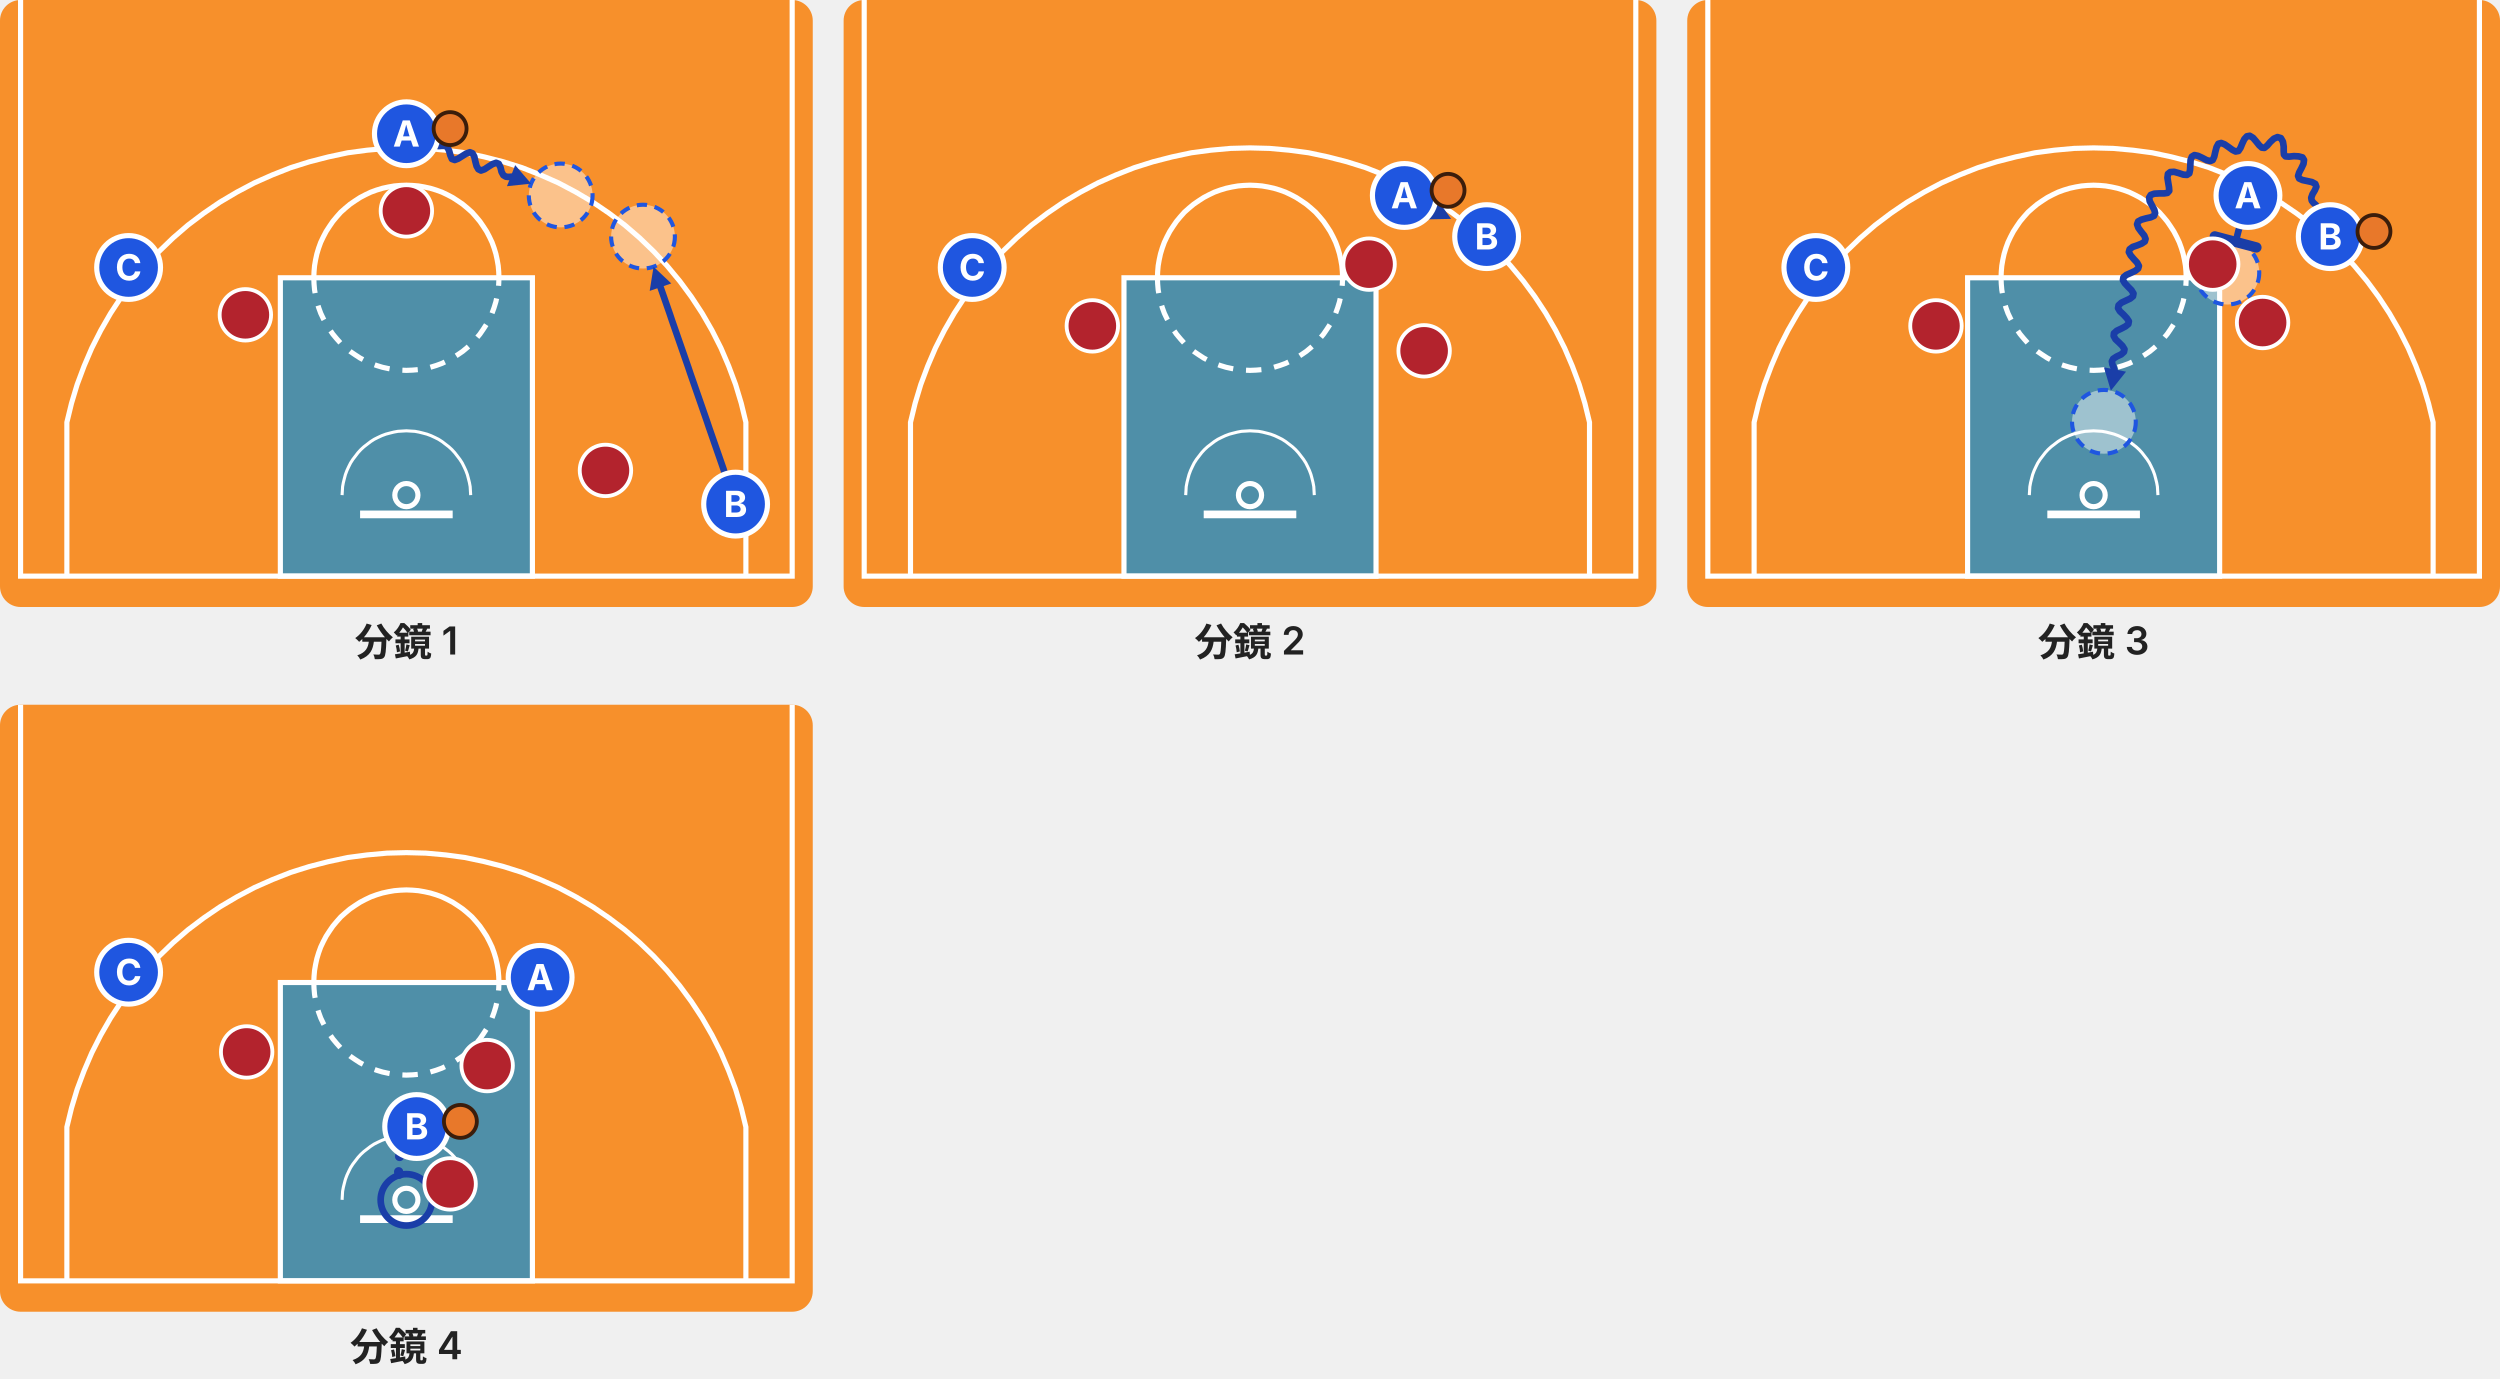
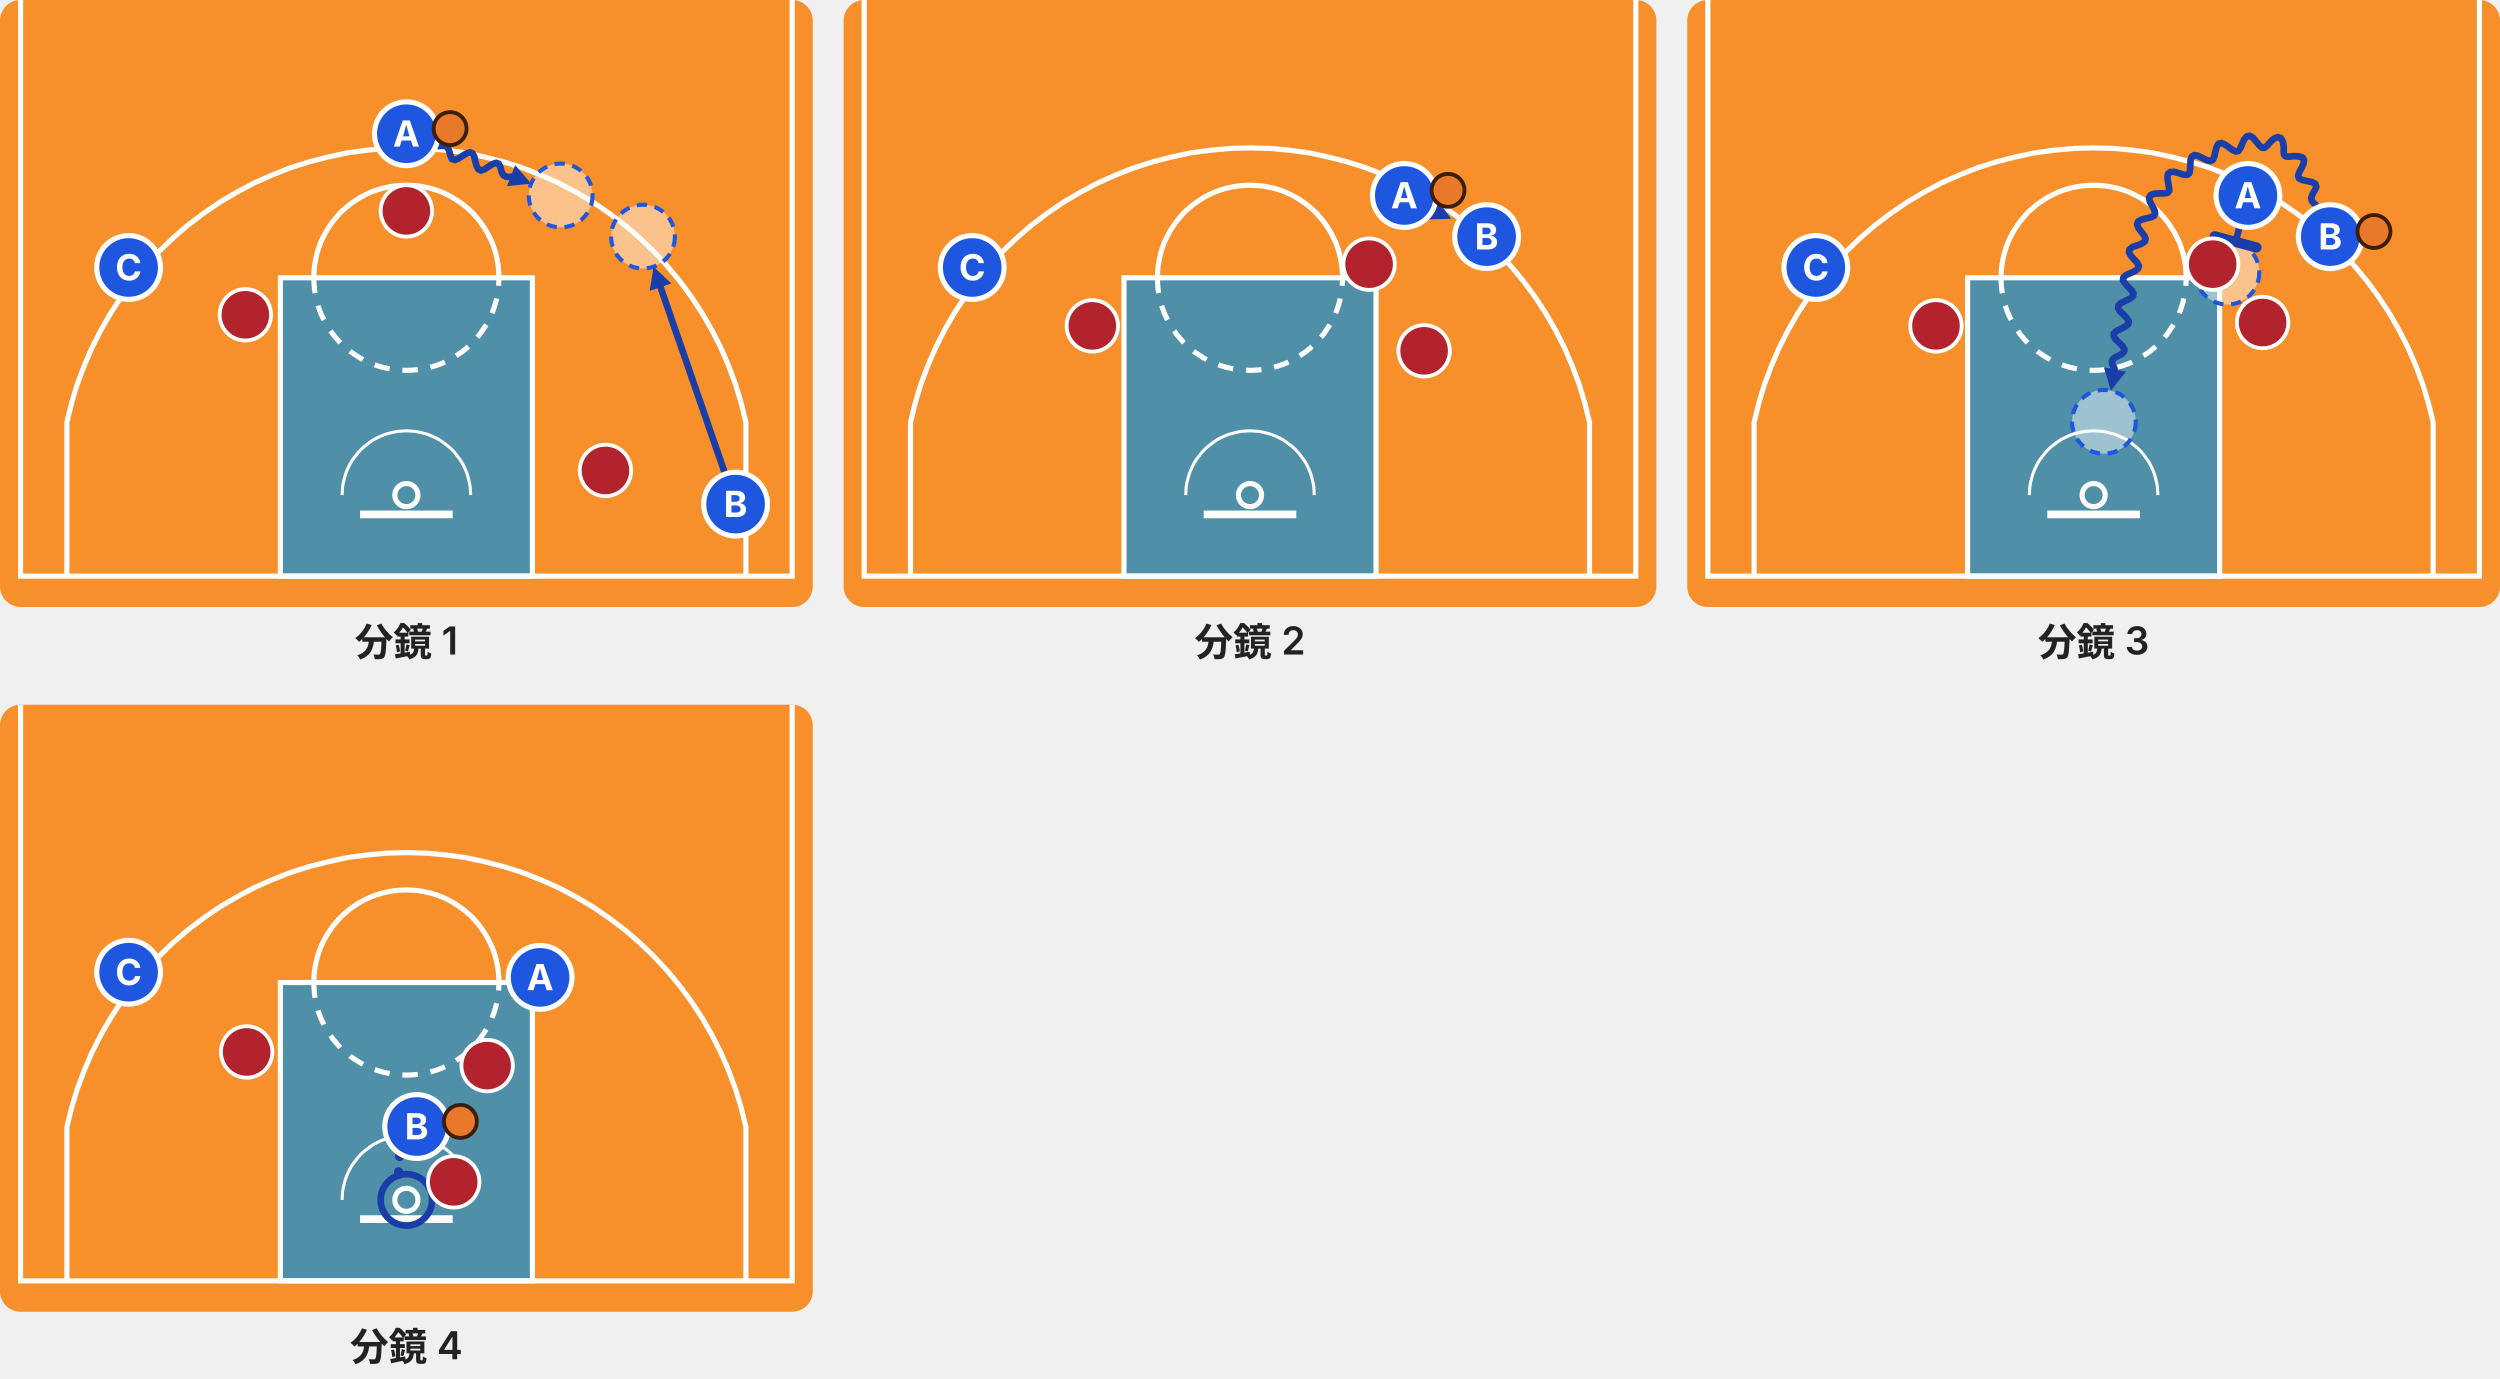
<svg xmlns="http://www.w3.org/2000/svg" viewBox="0 0 972.0 536.0" width="972.0" height="536.0" font-family="-apple-system, 'PingFang TC', 'Noto Sans TC', sans-serif">
  <g transform="translate(0,0)">
    <rect width="316.0" height="236.0" rx="8" fill="#f7902b" />
    <rect x="109.0" y="108.0" width="98.0" height="116.0" fill="#4f8fa8" stroke="#ffffff" stroke-width="2" />
    <polyline points="8.0,0.0 8.0,224.0 308.0,224.0 308.0,0.0" fill="none" stroke="#ffffff" stroke-width="2" />
    <polyline points="194.0,108.0 193.9,105.6 193.7,103.3 193.3,101.0 192.8,98.7 192.1,96.4 191.3,94.2 190.3,92.1 189.2,90.0 187.9,88.0 186.6,86.1 185.1,84.3 183.5,82.5 181.7,80.9 179.9,79.4 178.0,78.1 176.0,76.8 173.9,75.7 171.8,74.7 169.6,73.9 167.3,73.2 165.0,72.7 162.7,72.3 160.4,72.1 158.0,72.0 155.6,72.1 153.3,72.3 151.0,72.7 148.7,73.2 146.4,73.9 144.2,74.7 142.1,75.7 140.0,76.8 138.0,78.1 136.1,79.4 134.3,80.9 132.5,82.5 130.9,84.3 129.4,86.1 128.1,88.0 126.8,90.0 125.7,92.1 124.7,94.2 123.9,96.4 123.2,98.7 122.7,101.0 122.3,103.3 122.1,105.6 122.0,108.0" fill="none" stroke="#ffffff" stroke-width="2" />
    <polyline points="122.0,108.0 122.1,110.4 122.3,112.7 122.7,115.0 123.2,117.3 123.9,119.6 124.7,121.8 125.7,123.9 126.8,126.0 128.1,128.0 129.4,129.9 130.9,131.7 132.5,133.5 134.3,135.1 136.1,136.6 138.0,137.9 140.0,139.2 142.1,140.3 144.2,141.3 146.4,142.1 148.7,142.8 151.0,143.3 153.3,143.7 155.6,143.9 158.0,144.0 160.4,143.9 162.7,143.7 165.0,143.3 167.3,142.8 169.6,142.1 171.8,141.3 173.9,140.3 176.0,139.2 178.0,137.9 179.9,136.6 181.7,135.1 183.5,133.5 185.1,131.7 186.6,129.9 187.9,128.0 189.2,126.0 190.3,123.9 191.3,121.8 192.1,119.6 192.8,117.3 193.3,115.0 193.7,112.7 193.9,110.4 194.0,108.0" fill="none" stroke="#ffffff" stroke-width="2" stroke-dasharray="6 5" />
    <polyline points="290.0,224.0 290.0,164.2 288.2,156.8 286.0,149.5 283.3,142.3 280.3,135.3 276.8,128.4 273.0,121.8 268.8,115.4 264.3,109.3 259.4,103.4 254.2,97.8 248.7,92.5 242.9,87.5 236.8,82.9 230.5,78.6 223.9,74.7 217.1,71.1 210.1,68.0 203.0,65.2 195.7,62.9 188.3,61.0 180.8,59.4 173.3,58.4 165.6,57.7 158.0,57.5 150.4,57.7 142.7,58.4 135.2,59.4 127.7,61.0 120.3,62.9 113.0,65.2 105.9,68.0 98.9,71.1 92.1,74.7 85.5,78.6 79.2,82.9 73.1,87.5 67.3,92.5 61.8,97.8 56.6,103.4 51.7,109.3 47.2,115.4 43.0,121.8 39.2,128.4 35.7,135.3 32.7,142.3 30.0,149.5 27.8,156.8 26.0,164.2 26.0,224.0" fill="none" stroke="#ffffff" stroke-width="2" />
    <polyline points="183.0,192.5 182.9,190.9 182.8,189.2 182.5,187.6 182.1,186.0 181.7,184.5 181.1,182.9 180.4,181.4 179.7,180.0 178.8,178.6 177.8,177.3 176.8,176.0 175.7,174.8 174.5,173.7 173.2,172.7 171.9,171.7 170.5,170.8 169.1,170.1 167.6,169.4 166.0,168.8 164.5,168.4 162.9,168.0 161.3,167.7 159.6,167.6 158.0,167.5 156.4,167.6 154.7,167.7 153.1,168.0 151.5,168.4 150.0,168.8 148.4,169.4 146.9,170.1 145.5,170.8 144.1,171.7 142.8,172.7 141.5,173.7 140.3,174.8 139.2,176.0 138.2,177.3 137.2,178.6 136.3,180.0 135.6,181.4 134.9,182.9 134.3,184.5 133.9,186.0 133.5,187.6 133.2,189.2 133.1,190.9 133.0,192.5" fill="none" stroke="#ffffff" stroke-width="1.2" />
    <line x1="140.0" y1="200.0" x2="176.0" y2="200.0" stroke="#ffffff" stroke-width="3" />
    <circle cx="158.0" cy="192.5" r="4.5" fill="none" stroke="#ffffff" stroke-width="2" />
    <circle cx="218.0" cy="76.0" r="12.4" fill="#ffffff" fill-opacity="0.45" stroke="#1f56e0" stroke-width="1.6" stroke-dasharray="4 3" />
    <circle cx="250.0" cy="92.0" r="12.4" fill="#ffffff" fill-opacity="0.45" stroke="#1f56e0" stroke-width="1.6" stroke-dasharray="4 3" />
    <polyline points="169.5,56.6 170.6,56.8 171.8,56.7 173.0,56.7 174.0,57.3 174.6,58.6 175.1,60.4 175.7,61.8 176.8,62.2 178.1,61.7 179.7,60.7 181.3,59.7 182.7,59.2 183.7,59.6 184.4,60.9 184.8,62.7 185.3,64.6 186.0,65.8 187.0,66.3 188.4,65.8 189.9,64.8 191.5,63.8 192.9,63.3 193.9,63.7 194.6,65.1 195.0,66.8 195.7,68.1 196.7,68.7 197.8,68.8 199.0,68.7 200.2,68.9 200.2,68.9" fill="none" stroke="#1a3ea8" stroke-width="2.6" stroke-linecap="round" stroke-linejoin="round" />
    <polygon points="206.5,71.4 200.3,64.2 197.1,72.4" fill="#1a3ea8" />
    <polyline points="281.9,184.3 281.2,182.1 280.4,179.8 279.6,177.5 278.8,175.2 278.0,172.9 277.2,170.6 276.4,168.3 275.6,166.0 274.8,163.6 274.0,161.3 273.2,159.0 272.4,156.7 271.6,154.4 270.8,152.1 270.0,149.8 269.2,147.5 268.4,145.2 267.6,142.8 266.8,140.5 266.0,138.2 265.2,135.9 264.4,133.6 263.6,131.3 262.8,129.0 262.0,126.7 261.2,124.4 260.4,122.0 259.6,119.7 258.8,117.4 258.0,115.1 257.2,112.8 256.4,110.5 256.3,110.1" fill="none" stroke="#1a3ea8" stroke-width="2.6" stroke-linecap="round" stroke-linejoin="round" />
    <polygon points="254.1,103.7 252.6,113.1 261.0,110.2" fill="#1a3ea8" />
    <circle cx="158.0" cy="82.0" r="10.0" fill="#b3232d" stroke="#fff" stroke-width="1.5" />
    <circle cx="235.4" cy="182.9" r="10.0" fill="#b3232d" stroke="#fff" stroke-width="1.5" />
    <circle cx="95.4" cy="122.4" r="10.0" fill="#b3232d" stroke="#fff" stroke-width="1.5" />
    <circle cx="158.0" cy="52.0" r="12.4" fill="#1f56e0" stroke="#fff" stroke-width="2" />
    <text x="158.0" y="57.0" font-size="14" font-weight="700" fill="#fff" text-anchor="middle">A</text>
    <circle cx="286.0" cy="196.0" r="12.4" fill="#1f56e0" stroke="#fff" stroke-width="2" />
    <text x="286.0" y="201.0" font-size="14" font-weight="700" fill="#fff" text-anchor="middle">B</text>
    <circle cx="50.0" cy="104.0" r="12.4" fill="#1f56e0" stroke="#fff" stroke-width="2" />
    <text x="50.0" y="109.0" font-size="14" font-weight="700" fill="#fff" text-anchor="middle">C</text>
    <circle cx="175.0" cy="50.0" r="6.4" fill="#e8782a" stroke="#3b1d0b" stroke-width="1.5" />
    <text x="158.0" y="255.0" font-size="15" font-weight="600" fill="#222" text-anchor="middle">分鏡 1</text>
  </g>
  <g transform="translate(328,0)">
    <rect width="316.0" height="236.0" rx="8" fill="#f7902b" />
    <rect x="109.0" y="108.0" width="98.0" height="116.0" fill="#4f8fa8" stroke="#ffffff" stroke-width="2" />
    <polyline points="8.0,0.0 8.0,224.0 308.0,224.0 308.0,0.0" fill="none" stroke="#ffffff" stroke-width="2" />
    <polyline points="194.0,108.0 193.9,105.6 193.7,103.3 193.3,101.0 192.8,98.7 192.1,96.4 191.3,94.2 190.3,92.1 189.2,90.0 187.9,88.0 186.6,86.1 185.1,84.3 183.5,82.5 181.7,80.9 179.9,79.4 178.0,78.1 176.0,76.8 173.9,75.7 171.8,74.7 169.6,73.9 167.3,73.2 165.0,72.7 162.7,72.3 160.4,72.1 158.0,72.0 155.6,72.1 153.3,72.3 151.0,72.7 148.7,73.2 146.4,73.9 144.2,74.7 142.1,75.7 140.0,76.8 138.0,78.1 136.1,79.4 134.3,80.9 132.5,82.5 130.9,84.3 129.4,86.1 128.1,88.0 126.8,90.0 125.7,92.1 124.7,94.2 123.9,96.4 123.2,98.7 122.7,101.0 122.3,103.3 122.1,105.6 122.0,108.0" fill="none" stroke="#ffffff" stroke-width="2" />
    <polyline points="122.0,108.0 122.1,110.4 122.3,112.7 122.7,115.0 123.2,117.3 123.9,119.6 124.7,121.8 125.7,123.9 126.8,126.0 128.1,128.0 129.4,129.9 130.9,131.7 132.5,133.5 134.3,135.1 136.1,136.6 138.0,137.9 140.0,139.2 142.1,140.3 144.2,141.3 146.4,142.1 148.7,142.8 151.0,143.3 153.3,143.7 155.6,143.9 158.0,144.0 160.4,143.9 162.7,143.7 165.0,143.3 167.3,142.8 169.6,142.1 171.8,141.3 173.9,140.3 176.0,139.2 178.0,137.9 179.9,136.6 181.7,135.1 183.5,133.5 185.1,131.7 186.6,129.9 187.9,128.0 189.2,126.0 190.3,123.9 191.3,121.8 192.1,119.6 192.8,117.3 193.3,115.0 193.7,112.7 193.9,110.4 194.0,108.0" fill="none" stroke="#ffffff" stroke-width="2" stroke-dasharray="6 5" />
    <polyline points="290.0,224.0 290.0,164.2 288.2,156.8 286.0,149.5 283.3,142.3 280.3,135.3 276.8,128.4 273.0,121.8 268.8,115.4 264.3,109.3 259.4,103.4 254.2,97.8 248.7,92.5 242.9,87.5 236.8,82.9 230.5,78.6 223.9,74.7 217.1,71.1 210.1,68.0 203.0,65.2 195.7,62.9 188.3,61.0 180.8,59.4 173.3,58.4 165.6,57.7 158.0,57.5 150.4,57.7 142.7,58.4 135.2,59.4 127.7,61.0 120.3,62.9 113.0,65.2 105.9,68.0 98.9,71.1 92.1,74.7 85.5,78.6 79.2,82.9 73.1,87.5 67.3,92.5 61.8,97.8 56.6,103.4 51.7,109.3 47.2,115.4 43.0,121.8 39.2,128.4 35.7,135.3 32.7,142.3 30.0,149.5 27.8,156.8 26.0,164.2 26.0,224.0" fill="none" stroke="#ffffff" stroke-width="2" />
    <polyline points="183.0,192.5 182.9,190.9 182.8,189.2 182.5,187.6 182.1,186.0 181.7,184.5 181.1,182.9 180.4,181.4 179.7,180.0 178.8,178.6 177.8,177.3 176.8,176.0 175.7,174.8 174.5,173.7 173.2,172.7 171.9,171.7 170.5,170.8 169.1,170.1 167.6,169.4 166.0,168.8 164.5,168.4 162.9,168.0 161.3,167.7 159.6,167.6 158.0,167.5 156.4,167.6 154.7,167.7 153.1,168.0 151.5,168.4 150.0,168.8 148.4,169.4 146.9,170.1 145.5,170.8 144.1,171.7 142.8,172.7 141.5,173.7 140.3,174.8 139.2,176.0 138.2,177.3 137.2,178.6 136.3,180.0 135.6,181.4 134.9,182.9 134.3,184.5 133.9,186.0 133.5,187.6 133.2,189.2 133.1,190.9 133.0,192.5" fill="none" stroke="#ffffff" stroke-width="1.2" />
    <line x1="140.0" y1="200.0" x2="176.0" y2="200.0" stroke="#ffffff" stroke-width="3" />
    <circle cx="158.0" cy="192.5" r="4.5" fill="none" stroke="#ffffff" stroke-width="2" />
    <polyline points="229.1,81.5 230.1,82.1" fill="none" stroke="#1a3ea8" stroke-width="2.6" stroke-linecap="round" stroke-linejoin="round" stroke-dasharray="7 6" />
    <polygon points="236.2,85.1 230.7,77.4 226.7,85.3" fill="#1a3ea8" />
    <circle cx="204.3" cy="102.7" r="10.0" fill="#b3232d" stroke="#fff" stroke-width="1.5" />
    <circle cx="225.7" cy="136.4" r="10.0" fill="#b3232d" stroke="#fff" stroke-width="1.5" />
    <circle cx="96.7" cy="126.7" r="10.0" fill="#b3232d" stroke="#fff" stroke-width="1.5" />
    <circle cx="218.0" cy="76.0" r="12.4" fill="#1f56e0" stroke="#fff" stroke-width="2" />
    <text x="218.0" y="81.0" font-size="14" font-weight="700" fill="#fff" text-anchor="middle">A</text>
    <circle cx="250.0" cy="92.0" r="12.4" fill="#1f56e0" stroke="#fff" stroke-width="2" />
    <text x="250.0" y="97.0" font-size="14" font-weight="700" fill="#fff" text-anchor="middle">B</text>
    <circle cx="50.0" cy="104.0" r="12.4" fill="#1f56e0" stroke="#fff" stroke-width="2" />
    <text x="50.0" y="109.0" font-size="14" font-weight="700" fill="#fff" text-anchor="middle">C</text>
    <circle cx="235.0" cy="74.0" r="6.4" fill="#e8782a" stroke="#3b1d0b" stroke-width="1.5" />
    <text x="158.0" y="255.0" font-size="15" font-weight="600" fill="#222" text-anchor="middle">分鏡 2</text>
  </g>
  <g transform="translate(656,0)">
    <rect width="316.0" height="236.0" rx="8" fill="#f7902b" />
    <rect x="109.0" y="108.0" width="98.0" height="116.0" fill="#4f8fa8" stroke="#ffffff" stroke-width="2" />
    <polyline points="8.0,0.0 8.0,224.0 308.0,224.0 308.0,0.0" fill="none" stroke="#ffffff" stroke-width="2" />
    <polyline points="194.0,108.0 193.9,105.6 193.7,103.3 193.3,101.0 192.8,98.7 192.1,96.4 191.3,94.2 190.3,92.1 189.2,90.0 187.9,88.0 186.6,86.1 185.1,84.3 183.5,82.5 181.7,80.9 179.9,79.4 178.0,78.1 176.0,76.8 173.9,75.7 171.8,74.7 169.6,73.9 167.3,73.2 165.0,72.7 162.7,72.3 160.4,72.1 158.0,72.0 155.6,72.1 153.3,72.3 151.0,72.7 148.7,73.2 146.4,73.9 144.2,74.7 142.1,75.7 140.0,76.8 138.0,78.1 136.1,79.4 134.3,80.9 132.5,82.5 130.9,84.3 129.4,86.1 128.1,88.0 126.8,90.0 125.7,92.1 124.7,94.2 123.9,96.4 123.2,98.7 122.7,101.0 122.3,103.3 122.1,105.6 122.0,108.0" fill="none" stroke="#ffffff" stroke-width="2" />
    <polyline points="122.0,108.0 122.1,110.4 122.3,112.7 122.7,115.0 123.2,117.3 123.9,119.6 124.7,121.8 125.7,123.9 126.8,126.0 128.1,128.0 129.4,129.9 130.9,131.7 132.5,133.5 134.3,135.1 136.1,136.6 138.0,137.9 140.0,139.2 142.1,140.3 144.2,141.3 146.4,142.1 148.7,142.8 151.0,143.3 153.3,143.7 155.6,143.9 158.0,144.0 160.4,143.9 162.7,143.7 165.0,143.3 167.3,142.8 169.6,142.1 171.8,141.3 173.9,140.3 176.0,139.2 178.0,137.9 179.9,136.6 181.7,135.1 183.5,133.5 185.1,131.7 186.6,129.9 187.9,128.0 189.2,126.0 190.3,123.9 191.3,121.8 192.1,119.6 192.8,117.3 193.3,115.0 193.7,112.7 193.9,110.4 194.0,108.0" fill="none" stroke="#ffffff" stroke-width="2" stroke-dasharray="6 5" />
    <polyline points="290.0,224.0 290.0,164.2 288.2,156.8 286.0,149.5 283.3,142.3 280.3,135.3 276.8,128.4 273.0,121.8 268.8,115.4 264.3,109.3 259.4,103.4 254.2,97.8 248.7,92.5 242.9,87.5 236.8,82.9 230.5,78.6 223.9,74.7 217.1,71.1 210.1,68.0 203.0,65.2 195.7,62.9 188.3,61.0 180.8,59.4 173.3,58.4 165.6,57.7 158.0,57.5 150.4,57.7 142.7,58.4 135.2,59.4 127.7,61.0 120.3,62.9 113.0,65.2 105.9,68.0 98.9,71.1 92.1,74.7 85.5,78.6 79.2,82.9 73.1,87.5 67.3,92.5 61.8,97.8 56.6,103.4 51.7,109.3 47.2,115.4 43.0,121.8 39.2,128.4 35.7,135.3 32.7,142.3 30.0,149.5 27.8,156.8 26.0,164.2 26.0,224.0" fill="none" stroke="#ffffff" stroke-width="2" />
    <polyline points="183.0,192.5 182.9,190.9 182.8,189.2 182.5,187.6 182.1,186.0 181.7,184.5 181.1,182.9 180.4,181.4 179.7,180.0 178.8,178.6 177.8,177.3 176.8,176.0 175.7,174.8 174.5,173.7 173.2,172.7 171.9,171.7 170.5,170.8 169.1,170.1 167.6,169.4 166.0,168.8 164.5,168.4 162.9,168.0 161.3,167.7 159.6,167.6 158.0,167.5 156.4,167.6 154.7,167.7 153.1,168.0 151.5,168.4 150.0,168.8 148.4,169.4 146.9,170.1 145.5,170.8 144.1,171.7 142.8,172.7 141.5,173.7 140.3,174.8 139.2,176.0 138.2,177.3 137.2,178.6 136.3,180.0 135.6,181.4 134.9,182.9 134.3,184.5 133.9,186.0 133.5,187.6 133.2,189.2 133.1,190.9 133.0,192.5" fill="none" stroke="#ffffff" stroke-width="1.2" />
    <line x1="140.0" y1="200.0" x2="176.0" y2="200.0" stroke="#ffffff" stroke-width="3" />
    <circle cx="158.0" cy="192.5" r="4.5" fill="none" stroke="#ffffff" stroke-width="2" />
    <circle cx="162.0" cy="164.0" r="12.4" fill="#ffffff" fill-opacity="0.45" stroke="#1f56e0" stroke-width="1.6" stroke-dasharray="4 3" />
    <circle cx="210.0" cy="106.0" r="12.4" fill="#ffffff" fill-opacity="0.45" stroke="#1f56e0" stroke-width="1.6" stroke-dasharray="4 3" />
    <polyline points="245.0,80.7 244.4,79.7 243.5,78.9 242.8,78.0 242.6,76.9 243.1,75.5 244.0,74.0 244.6,72.6 244.2,71.5 242.9,70.8 241.1,70.4 239.2,70.0 237.9,69.4 237.5,68.4 237.9,67.1 238.8,65.4 239.6,63.7 239.8,62.2 239.2,61.2 237.7,60.8 235.9,60.7 234.0,60.9 232.6,60.8 232.0,60.1 231.9,58.8 231.9,57.0 231.6,55.1 230.8,53.7 229.5,53.3 228.1,53.9 226.7,55.2 225.5,56.6 224.4,57.5 223.4,57.4 222.4,56.5 221.2,55.0 220.0,53.6 218.7,52.8 217.6,53.0 216.6,54.1 215.8,55.8 215.1,57.5 214.3,58.7 213.2,58.9 212.0,58.3 210.5,57.2 208.9,56.1 207.6,55.6 206.5,55.9 205.8,57.2 205.3,59.1 204.9,60.9 204.3,62.2 203.4,62.6 202.0,62.3 200.3,61.4 198.6,60.6 197.2,60.3 196.2,60.9 195.7,62.2 195.6,64.1 195.5,66.0 195.2,67.4 194.3,68.0 192.9,67.9 191.1,67.3 189.3,66.8 187.8,66.9 186.9,67.6 186.7,69.1 187.0,71.0 187.3,72.8 187.4,74.2 186.7,75.0 185.4,75.2 183.5,75.2 181.6,75.3 180.2,75.8 179.6,76.8 179.8,78.2 180.7,79.9 181.6,81.6 181.9,82.9 181.5,83.9 180.2,84.5 178.4,84.9 176.6,85.4 175.3,86.1 174.9,87.2 175.4,88.6 176.5,90.1 177.7,91.6 178.2,92.9 177.9,93.9 176.7,94.7 175.0,95.4 173.2,96.0 172.0,96.9 171.7,98.0 172.4,99.3 173.6,100.7 174.9,102.1 175.6,103.4 175.3,104.4 174.2,105.3 172.5,106.1 170.7,106.9 169.6,107.8 169.4,108.9 170.1,110.1 171.4,111.5 172.7,112.8 173.5,114.1 173.3,115.2 172.2,116.1 170.5,116.9 168.8,117.7 167.7,118.7 167.5,119.8 168.2,121.0 169.6,122.3 170.9,123.7 171.7,124.9 171.5,126.0 170.4,126.9 168.7,127.8 167.0,128.6 165.9,129.6 165.8,130.6 166.5,131.9 167.9,133.2 169.2,134.5 170.0,135.8 169.8,136.8 168.7,137.8 167.0,138.6 165.6,139.5 165.1,140.5 165.3,141.7 165.8,142.9 166.1,144.1 165.9,145.1 165.9,145.2" fill="none" stroke="#1a3ea8" stroke-width="2.6" stroke-linecap="round" stroke-linejoin="round" />
    <polygon points="164.7,151.9 170.6,144.5 162.0,142.8" fill="#1a3ea8" />
    <polyline points="214.8,88.0 214.3,89.8 213.7,92.2 213.2,94.0" fill="none" stroke="#1a3ea8" stroke-width="2.6" stroke-linecap="round" stroke-linejoin="round" />
    <line x1="221.3" y1="96.2" x2="205.1" y2="91.9" stroke="#1a3ea8" stroke-width="4" stroke-linecap="round" />
    <circle cx="204.3" cy="102.7" r="10.0" fill="#b3232d" stroke="#fff" stroke-width="1.5" />
    <circle cx="223.7" cy="125.4" r="10.0" fill="#b3232d" stroke="#fff" stroke-width="1.5" />
    <circle cx="96.7" cy="126.7" r="10.0" fill="#b3232d" stroke="#fff" stroke-width="1.5" />
    <circle cx="218.0" cy="76.0" r="12.4" fill="#1f56e0" stroke="#fff" stroke-width="2" />
    <text x="218.0" y="81.0" font-size="14" font-weight="700" fill="#fff" text-anchor="middle">A</text>
    <circle cx="250.0" cy="92.0" r="12.4" fill="#1f56e0" stroke="#fff" stroke-width="2" />
    <text x="250.0" y="97.0" font-size="14" font-weight="700" fill="#fff" text-anchor="middle">B</text>
    <circle cx="50.0" cy="104.0" r="12.4" fill="#1f56e0" stroke="#fff" stroke-width="2" />
    <text x="50.0" y="109.0" font-size="14" font-weight="700" fill="#fff" text-anchor="middle">C</text>
    <circle cx="267.0" cy="90.0" r="6.4" fill="#e8782a" stroke="#3b1d0b" stroke-width="1.5" />
    <text x="158.0" y="255.0" font-size="15" font-weight="600" fill="#222" text-anchor="middle">分鏡 3</text>
  </g>
  <g transform="translate(0,274)">
    <rect width="316.0" height="236.0" rx="8" fill="#f7902b" />
    <rect x="109.0" y="108.0" width="98.0" height="116.0" fill="#4f8fa8" stroke="#ffffff" stroke-width="2" />
    <polyline points="8.0,0.0 8.0,224.0 308.0,224.0 308.0,0.0" fill="none" stroke="#ffffff" stroke-width="2" />
    <polyline points="194.0,108.0 193.9,105.6 193.7,103.3 193.3,101.0 192.8,98.7 192.1,96.4 191.3,94.2 190.3,92.1 189.2,90.0 187.9,88.0 186.6,86.1 185.1,84.3 183.5,82.5 181.7,80.9 179.9,79.4 178.0,78.1 176.0,76.8 173.9,75.7 171.8,74.7 169.6,73.9 167.3,73.2 165.0,72.7 162.7,72.3 160.4,72.1 158.0,72.0 155.6,72.1 153.3,72.3 151.0,72.7 148.7,73.2 146.4,73.9 144.2,74.7 142.1,75.7 140.0,76.8 138.0,78.1 136.1,79.4 134.3,80.9 132.5,82.5 130.9,84.3 129.4,86.1 128.1,88.0 126.8,90.0 125.7,92.1 124.7,94.2 123.9,96.4 123.2,98.7 122.7,101.0 122.3,103.3 122.1,105.6 122.0,108.0" fill="none" stroke="#ffffff" stroke-width="2" />
    <polyline points="122.0,108.0 122.1,110.4 122.3,112.7 122.7,115.0 123.2,117.3 123.9,119.6 124.7,121.8 125.7,123.9 126.8,126.0 128.1,128.0 129.4,129.9 130.9,131.7 132.5,133.5 134.3,135.1 136.1,136.6 138.0,137.9 140.0,139.2 142.1,140.3 144.2,141.3 146.4,142.1 148.7,142.8 151.0,143.3 153.3,143.7 155.6,143.9 158.0,144.0 160.4,143.9 162.7,143.7 165.0,143.3 167.3,142.8 169.6,142.1 171.8,141.3 173.9,140.3 176.0,139.2 178.0,137.9 179.9,136.6 181.7,135.1 183.5,133.5 185.1,131.7 186.6,129.9 187.9,128.0 189.2,126.0 190.3,123.9 191.3,121.8 192.1,119.6 192.8,117.3 193.3,115.0 193.7,112.7 193.9,110.4 194.0,108.0" fill="none" stroke="#ffffff" stroke-width="2" stroke-dasharray="6 5" />
    <polyline points="290.0,224.0 290.0,164.2 288.2,156.8 286.0,149.5 283.3,142.3 280.3,135.3 276.8,128.4 273.0,121.8 268.8,115.4 264.3,109.3 259.4,103.4 254.2,97.8 248.7,92.5 242.9,87.5 236.8,82.9 230.5,78.6 223.9,74.7 217.1,71.1 210.1,68.0 203.0,65.2 195.7,62.9 188.3,61.0 180.8,59.4 173.3,58.4 165.6,57.7 158.0,57.5 150.4,57.7 142.7,58.4 135.2,59.4 127.7,61.0 120.3,62.9 113.0,65.2 105.9,68.0 98.9,71.1 92.1,74.7 85.5,78.6 79.2,82.9 73.1,87.5 67.3,92.5 61.8,97.8 56.6,103.4 51.7,109.3 47.2,115.4 43.0,121.8 39.2,128.4 35.7,135.3 32.7,142.3 30.0,149.5 27.8,156.8 26.0,164.2 26.0,224.0" fill="none" stroke="#ffffff" stroke-width="2" />
    <polyline points="183.0,192.5 182.9,190.9 182.8,189.2 182.5,187.6 182.1,186.0 181.7,184.5 181.1,182.9 180.4,181.4 179.7,180.0 178.8,178.6 177.8,177.3 176.8,176.0 175.7,174.8 174.5,173.7 173.2,172.7 171.9,171.7 170.5,170.8 169.1,170.1 167.6,169.4 166.0,168.8 164.5,168.4 162.9,168.0 161.3,167.7 159.6,167.6 158.0,167.5 156.4,167.6 154.7,167.7 153.1,168.0 151.5,168.4 150.0,168.8 148.4,169.4 146.9,170.1 145.5,170.8 144.1,171.7 142.8,172.7 141.5,173.7 140.3,174.8 139.2,176.0 138.2,177.3 137.2,178.6 136.3,180.0 135.6,181.4 134.9,182.9 134.3,184.5 133.9,186.0 133.5,187.6 133.2,189.2 133.1,190.9 133.0,192.5" fill="none" stroke="#ffffff" stroke-width="1.2" />
    <line x1="140.0" y1="200.0" x2="176.0" y2="200.0" stroke="#ffffff" stroke-width="3" />
    <circle cx="158.0" cy="192.5" r="4.5" fill="none" stroke="#ffffff" stroke-width="2" />
    <polyline points="155.7,174.7 155.4,175.5 154.9,177.5 154.8,179.6 155.0,181.7 155.3,182.9" fill="none" stroke="#1a3ea8" stroke-width="3.6" stroke-linecap="round" stroke-linejoin="round" stroke-dasharray="1 6" />
    <circle cx="158.0" cy="192.5" r="10.0" fill="none" stroke="#1a3ea8" stroke-width="2.6" />
-     <circle cx="175.0" cy="186.3" r="10.0" fill="#b3232d" stroke="#fff" stroke-width="1.5" />
+     <circle cx="176.4" cy="185.5" r="10.0" fill="#b3232d" stroke="#fff" stroke-width="1.5" />
    <circle cx="189.4" cy="140.3" r="10.0" fill="#b3232d" stroke="#fff" stroke-width="1.5" />
    <circle cx="95.9" cy="135.0" r="10.0" fill="#b3232d" stroke="#fff" stroke-width="1.5" />
    <circle cx="210.0" cy="106.0" r="12.4" fill="#1f56e0" stroke="#fff" stroke-width="2" />
    <text x="210.0" y="111.0" font-size="14" font-weight="700" fill="#fff" text-anchor="middle">A</text>
    <circle cx="162.0" cy="164.0" r="12.4" fill="#1f56e0" stroke="#fff" stroke-width="2" />
    <text x="162.0" y="169.0" font-size="14" font-weight="700" fill="#fff" text-anchor="middle">B</text>
    <circle cx="50.0" cy="104.0" r="12.4" fill="#1f56e0" stroke="#fff" stroke-width="2" />
    <text x="50.0" y="109.0" font-size="14" font-weight="700" fill="#fff" text-anchor="middle">C</text>
    <circle cx="179.0" cy="162.0" r="6.4" fill="#e8782a" stroke="#3b1d0b" stroke-width="1.5" />
    <text x="158.0" y="255.0" font-size="15" font-weight="600" fill="#222" text-anchor="middle">分鏡 4</text>
  </g>
</svg>
